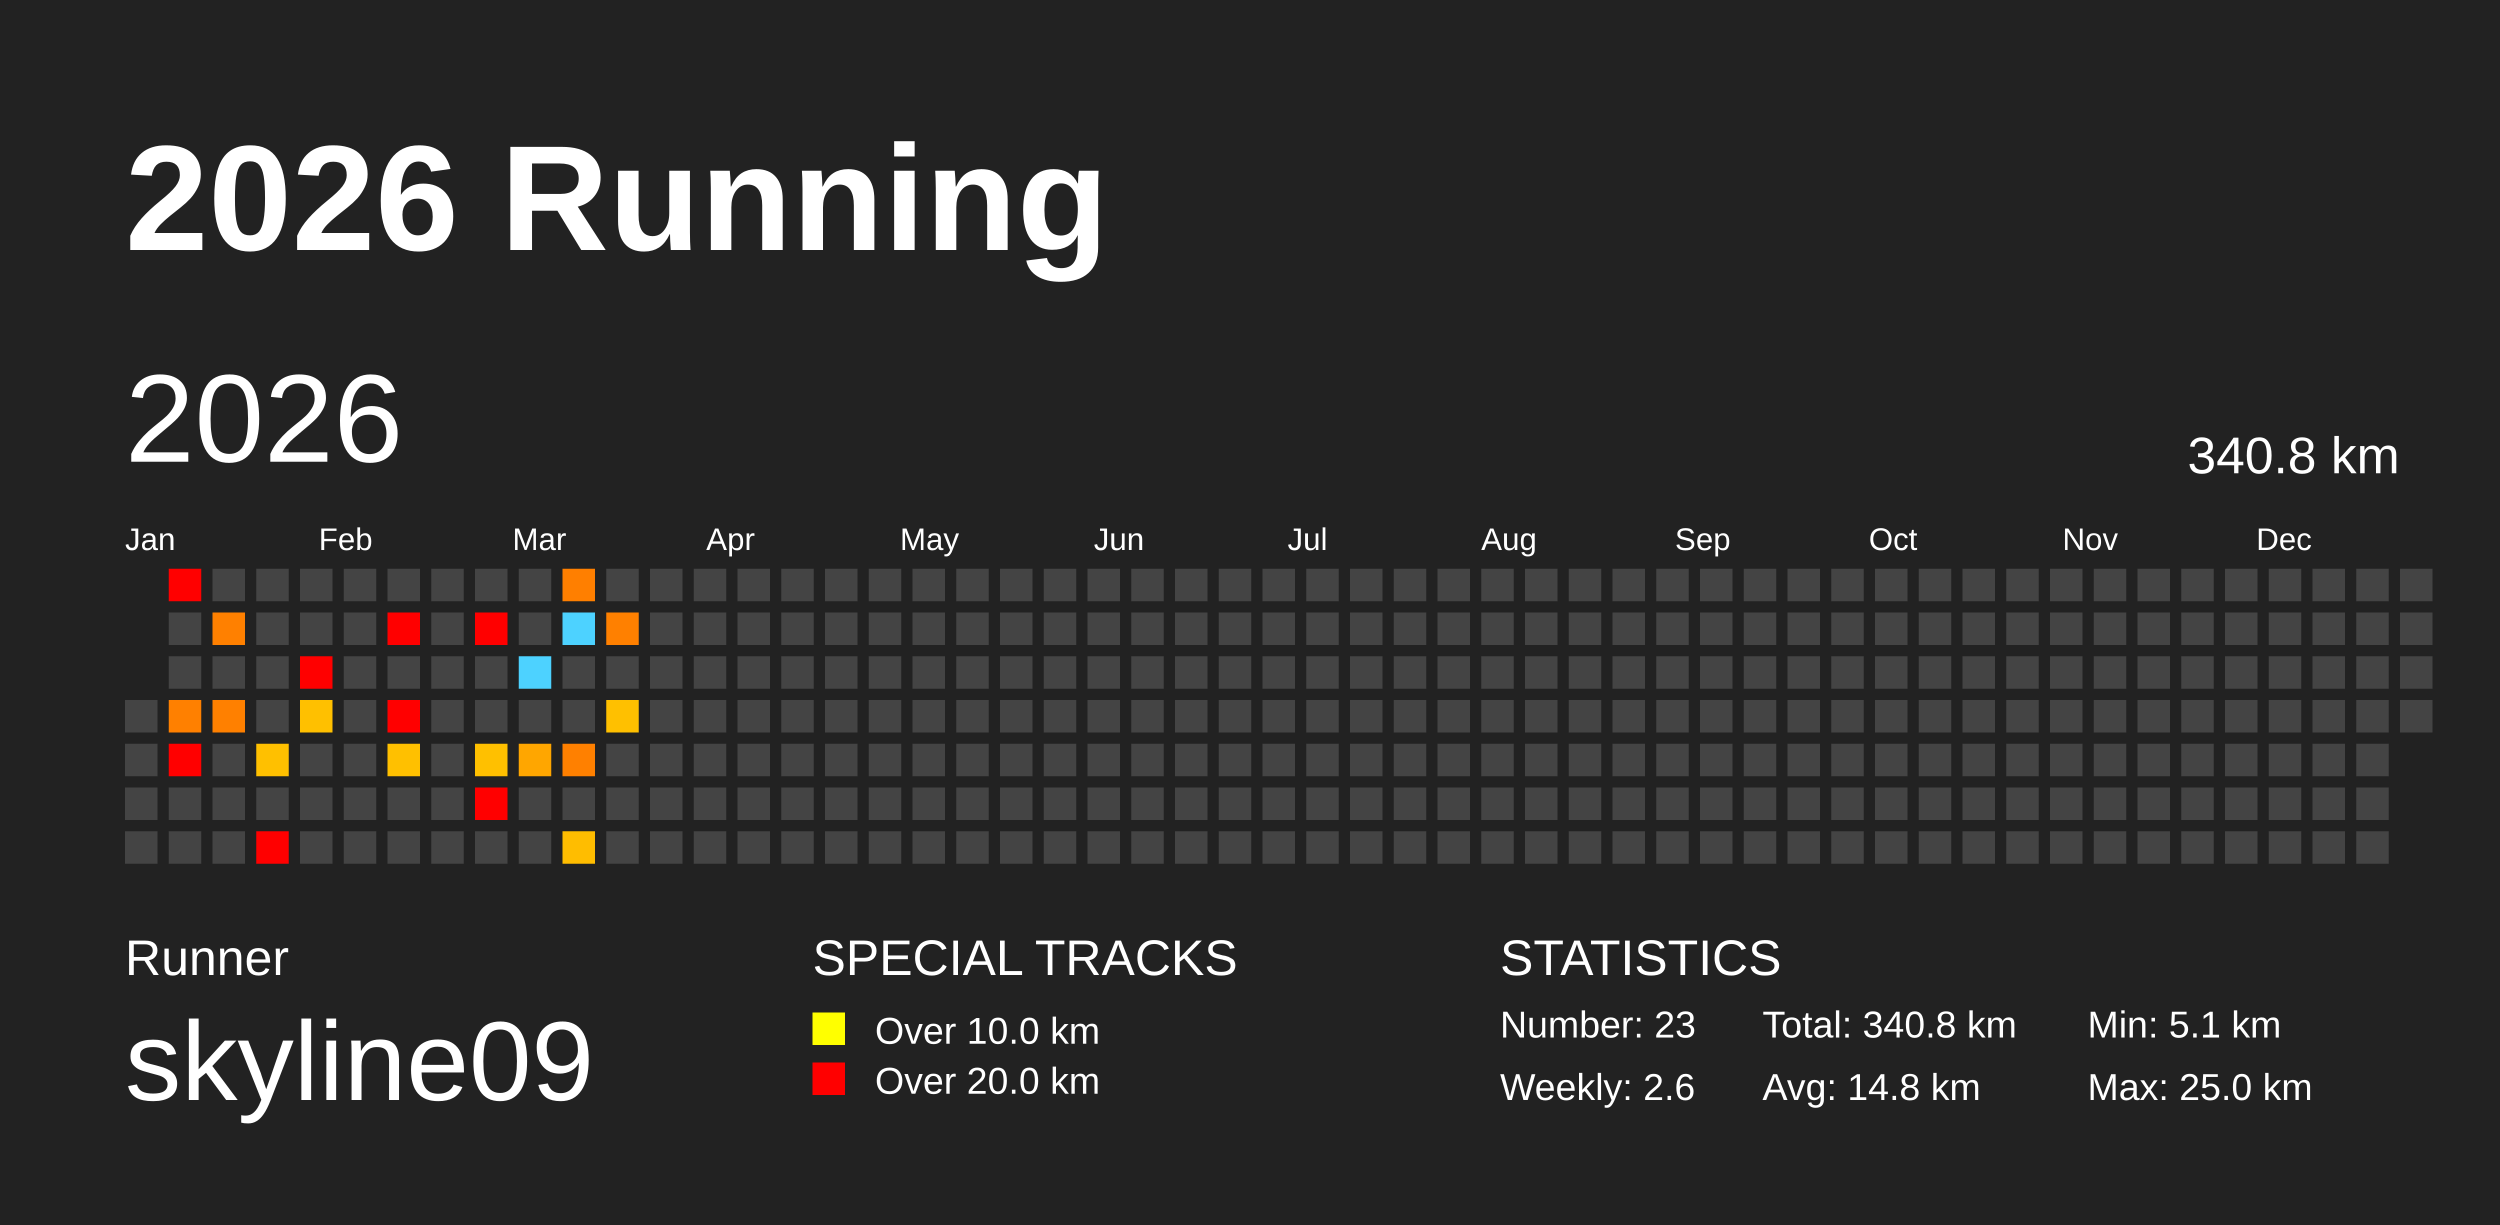
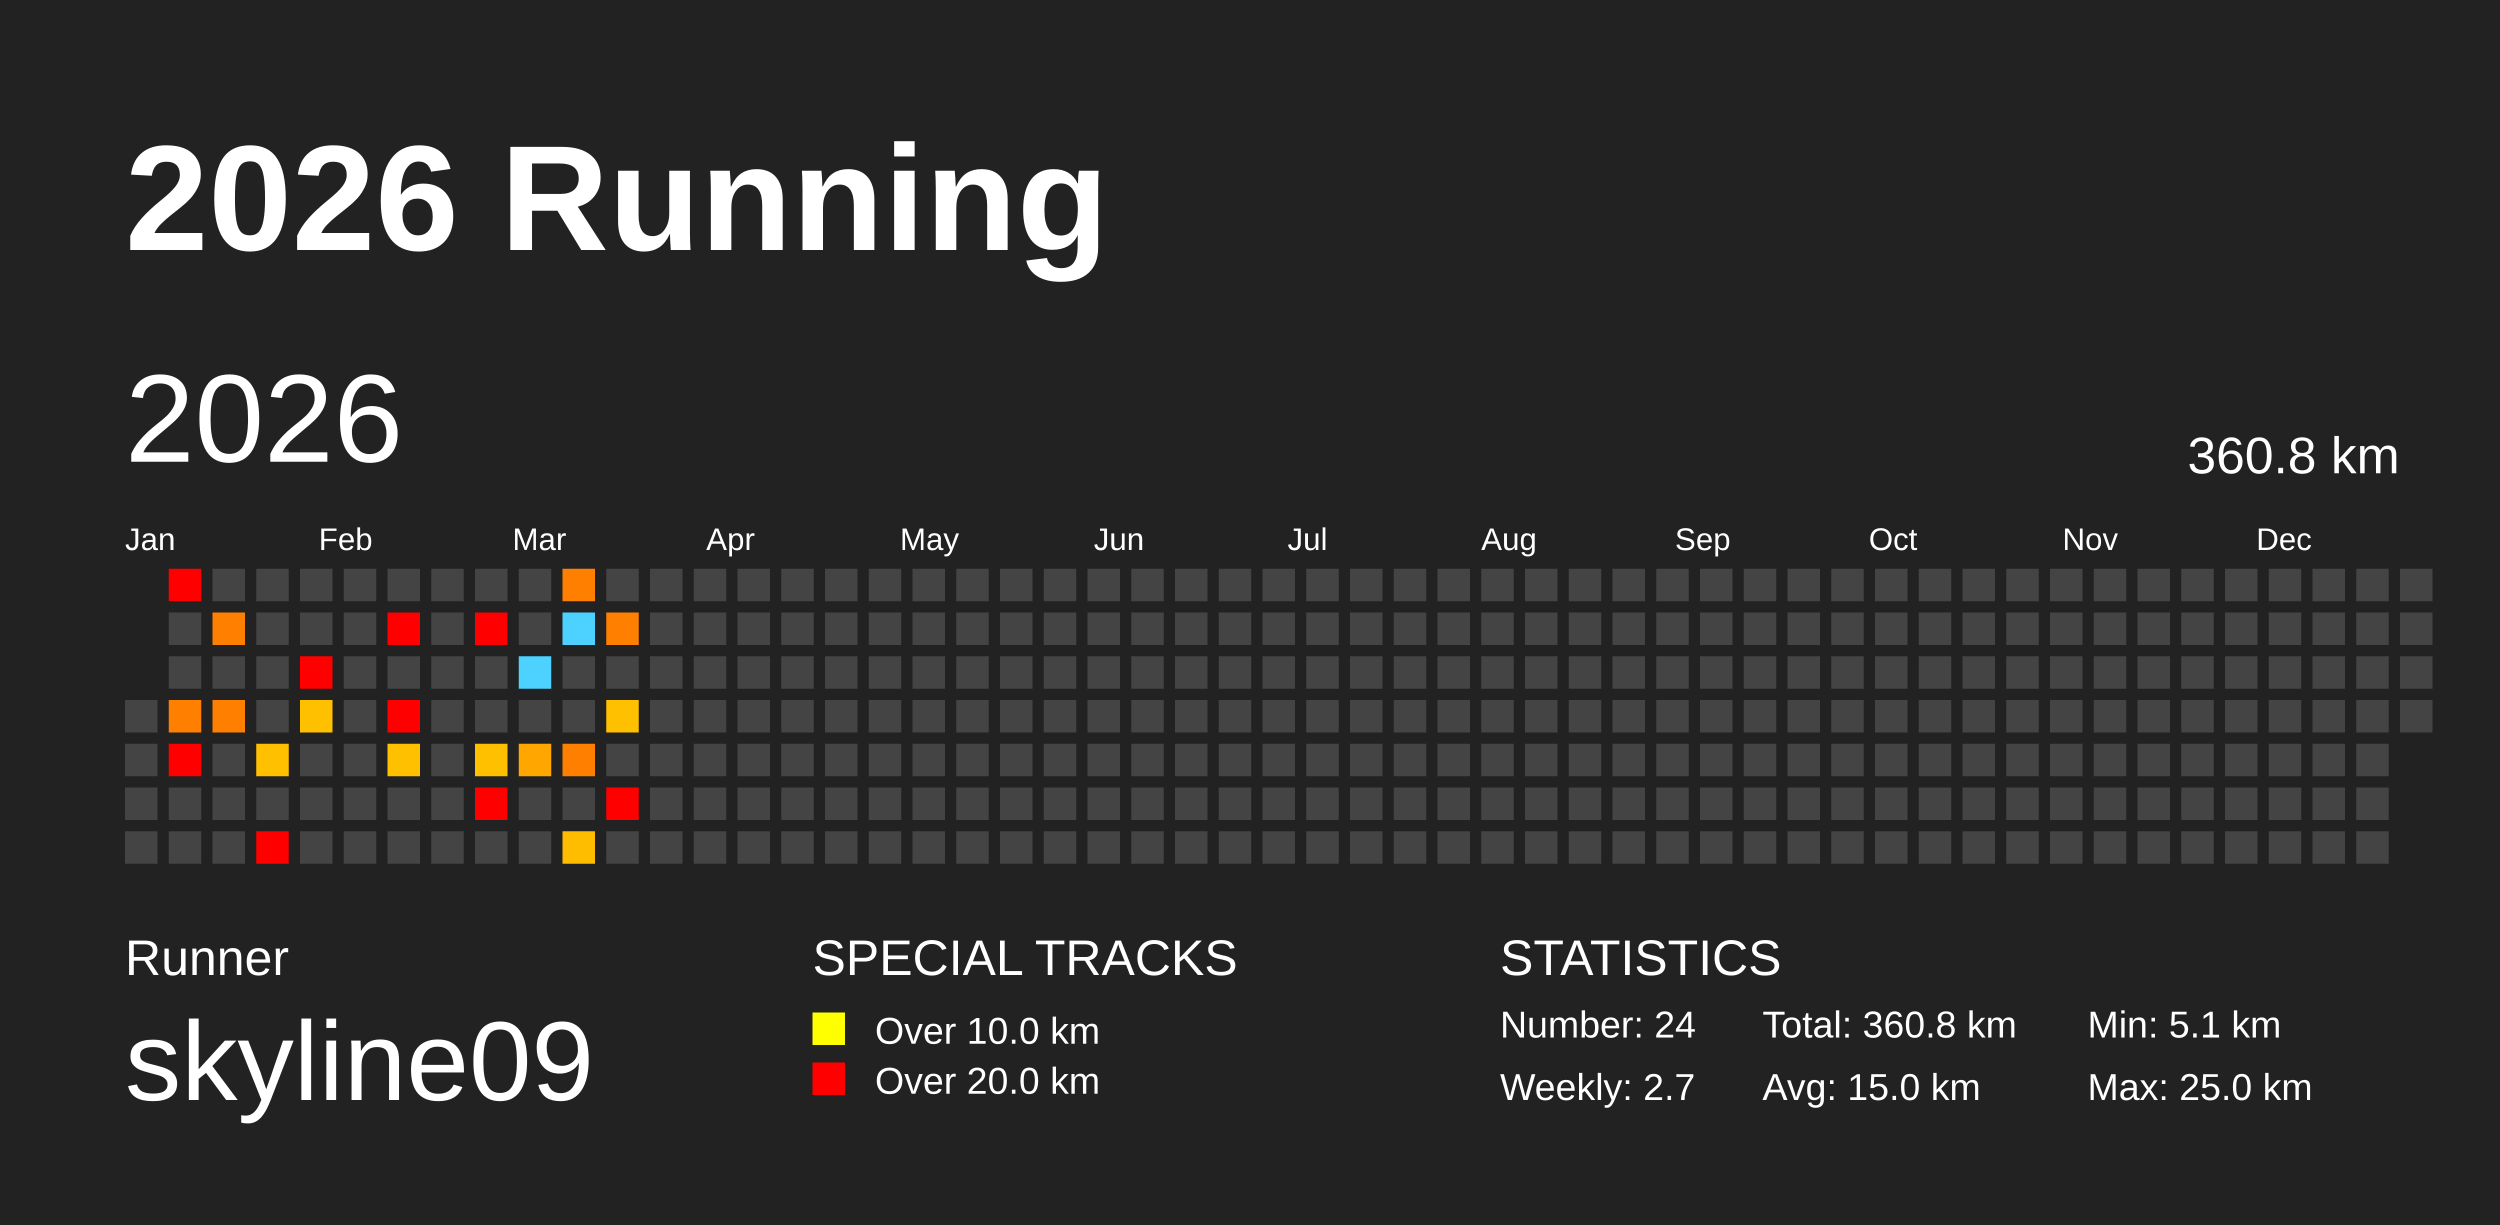
<svg xmlns="http://www.w3.org/2000/svg" baseProfile="full" height="98mm" version="1.1" viewBox="0,0,200,98" width="200mm">
  <defs />
  <rect fill="#222222" height="98" width="200" x="0" y="0" />
  <text fill="#FFFFFF" style="font-size:12px; font-family:Arial; font-weight:bold;" x="10" y="20">2026 Running</text>
  <text fill="#FFFFFF" style="font-size:4px; font-family:Arial" x="10" y="78">Runner</text>
  <text fill="#FFFFFF" style="font-size:9px; font-family:Arial" x="10" y="88">skyline09</text>
  <text fill="#FFFFFF" style="font-size:4px; font-family:Arial" x="65" y="78">SPECIAL TRACKS</text>
  <rect fill="yellow" height="2.6" width="2.6" x="65" y="81" />
  <text fill="#FFFFFF" style="font-size:3px; font-family:Arial" x="70" y="83.5">Over 10.0 km</text>
  <rect fill="red" height="2.6" width="2.6" x="65" y="85" />
  <text fill="#FFFFFF" style="font-size:3px; font-family:Arial" x="70" y="87.5">Over 20.0 km</text>
  <text fill="#FFFFFF" style="font-size:4px; font-family:Arial" x="120" y="78">STATISTICS</text>
-   <text fill="#FFFFFF" style="font-size:3px; font-family:Arial" x="120" y="83">Number: 23</text>
-   <text fill="#FFFFFF" style="font-size:3px; font-family:Arial" x="120" y="88">Weekly: 2.6</text>
-   <text fill="#FFFFFF" style="font-size:3px; font-family:Arial" x="141" y="83">Total: 340.8 km</text>
-   <text fill="#FFFFFF" style="font-size:3px; font-family:Arial" x="141" y="88">Avg: 14.8 km</text>
+   <text fill="#FFFFFF" style="font-size:3px; font-family:Arial" x="120" y="83">Number: 24</text>
+   <text fill="#FFFFFF" style="font-size:3px; font-family:Arial" x="120" y="88">Weekly: 2.7</text>
+   <text fill="#FFFFFF" style="font-size:3px; font-family:Arial" x="141" y="83">Total: 360.8 km</text>
+   <text fill="#FFFFFF" style="font-size:3px; font-family:Arial" x="141" y="88">Avg: 15.0 km</text>
  <text fill="#FFFFFF" style="font-size:3px; font-family:Arial" x="167" y="83">Min: 5.1 km</text>
  <text fill="#FFFFFF" style="font-size:3px; font-family:Arial" x="167" y="88">Max: 25.0 km</text>
  <text dominant-baseline="hanging" fill="#FFFFFF" style="font-size:10.0px; font-family:Arial;" x="10" y="30">2026</text>
-   <text dominant-baseline="hanging" fill="#FFFFFF" style="font-size:4.125px; font-family:Arial;" x="175" y="35">340.8 km</text>
+   <text dominant-baseline="hanging" fill="#FFFFFF" style="font-size:4.125px; font-family:Arial;" x="175" y="35">360.8 km</text>
  <text fill="#FFFFFF" style="font-size:2.5px; font-family:Arial" x="10.0" y="44">Jan</text>
  <text fill="#FFFFFF" style="font-size:2.5px; font-family:Arial" x="25.5" y="44">Feb</text>
  <text fill="#FFFFFF" style="font-size:2.5px; font-family:Arial" x="41.0" y="44">Mar</text>
  <text fill="#FFFFFF" style="font-size:2.5px; font-family:Arial" x="56.5" y="44">Apr</text>
  <text fill="#FFFFFF" style="font-size:2.5px; font-family:Arial" x="72.0" y="44">May</text>
  <text fill="#FFFFFF" style="font-size:2.5px; font-family:Arial" x="87.5" y="44">Jun</text>
  <text fill="#FFFFFF" style="font-size:2.5px; font-family:Arial" x="103.0" y="44">Jul</text>
  <text fill="#FFFFFF" style="font-size:2.5px; font-family:Arial" x="118.5" y="44">Aug</text>
  <text fill="#FFFFFF" style="font-size:2.5px; font-family:Arial" x="134.0" y="44">Sep</text>
  <text fill="#FFFFFF" style="font-size:2.5px; font-family:Arial" x="149.5" y="44">Oct</text>
  <text fill="#FFFFFF" style="font-size:2.5px; font-family:Arial" x="165.0" y="44">Nov</text>
  <text fill="#FFFFFF" style="font-size:2.5px; font-family:Arial" x="180.5" y="44">Dec</text>
  <rect fill="#444444" height="2.6" width="2.6" x="10.0" y="56.0" />
  <rect fill="#444444" height="2.6" width="2.6" x="10.0" y="59.5" />
  <rect fill="#444444" height="2.6" width="2.6" x="10.0" y="63.0" />
  <rect fill="#444444" height="2.6" width="2.6" x="10.0" y="66.5" />
  <rect fill="red" height="2.6" width="2.6" x="13.5" y="45.5" />
  <rect fill="#444444" height="2.6" width="2.6" x="13.5" y="49.0" />
  <rect fill="#444444" height="2.6" width="2.6" x="13.5" y="52.5" />
  <rect fill="#ff8000" height="2.6" width="2.6" x="13.5" y="56.0" />
  <rect fill="red" height="2.6" width="2.6" x="13.5" y="59.5" />
  <rect fill="#444444" height="2.6" width="2.6" x="13.5" y="63.0" />
  <rect fill="#444444" height="2.6" width="2.6" x="13.5" y="66.5" />
  <rect fill="#444444" height="2.6" width="2.6" x="17.0" y="45.5" />
  <rect fill="#ff8000" height="2.6" width="2.6" x="17.0" y="49.0" />
  <rect fill="#444444" height="2.6" width="2.6" x="17.0" y="52.5" />
  <rect fill="#ff8000" height="2.6" width="2.6" x="17.0" y="56.0" />
  <rect fill="#444444" height="2.6" width="2.6" x="17.0" y="59.5" />
  <rect fill="#444444" height="2.6" width="2.6" x="17.0" y="63.0" />
  <rect fill="#444444" height="2.6" width="2.6" x="17.0" y="66.5" />
  <rect fill="#444444" height="2.6" width="2.6" x="20.5" y="45.5" />
  <rect fill="#444444" height="2.6" width="2.6" x="20.5" y="49.0" />
  <rect fill="#444444" height="2.6" width="2.6" x="20.5" y="52.5" />
  <rect fill="#444444" height="2.6" width="2.6" x="20.5" y="56.0" />
  <rect fill="#ffc000" height="2.6" width="2.6" x="20.5" y="59.5" />
  <rect fill="#444444" height="2.6" width="2.6" x="20.5" y="63.0" />
  <rect fill="red" height="2.6" width="2.6" x="20.5" y="66.5" />
  <rect fill="#444444" height="2.6" width="2.6" x="24.0" y="45.5" />
  <rect fill="#444444" height="2.6" width="2.6" x="24.0" y="49.0" />
  <rect fill="red" height="2.6" width="2.6" x="24.0" y="52.5" />
  <rect fill="#ffc000" height="2.6" width="2.6" x="24.0" y="56.0" />
  <rect fill="#444444" height="2.6" width="2.6" x="24.0" y="59.5" />
  <rect fill="#444444" height="2.6" width="2.6" x="24.0" y="63.0" />
  <rect fill="#444444" height="2.6" width="2.6" x="24.0" y="66.5" />
  <rect fill="#444444" height="2.6" width="2.6" x="27.5" y="45.5" />
  <rect fill="#444444" height="2.6" width="2.6" x="27.5" y="49.0" />
  <rect fill="#444444" height="2.6" width="2.6" x="27.5" y="52.5" />
  <rect fill="#444444" height="2.6" width="2.6" x="27.5" y="56.0" />
  <rect fill="#444444" height="2.6" width="2.6" x="27.5" y="59.5" />
  <rect fill="#444444" height="2.6" width="2.6" x="27.5" y="63.0" />
  <rect fill="#444444" height="2.6" width="2.6" x="27.5" y="66.5" />
  <rect fill="#444444" height="2.6" width="2.6" x="31.0" y="45.5" />
  <rect fill="red" height="2.6" width="2.6" x="31.0" y="49.0" />
  <rect fill="#444444" height="2.6" width="2.6" x="31.0" y="52.5" />
  <rect fill="red" height="2.6" width="2.6" x="31.0" y="56.0" />
  <rect fill="#ffc000" height="2.6" width="2.6" x="31.0" y="59.5" />
  <rect fill="#444444" height="2.6" width="2.6" x="31.0" y="63.0" />
  <rect fill="#444444" height="2.6" width="2.6" x="31.0" y="66.5" />
  <rect fill="#444444" height="2.6" width="2.6" x="34.5" y="45.5" />
  <rect fill="#444444" height="2.6" width="2.6" x="34.5" y="49.0" />
  <rect fill="#444444" height="2.6" width="2.6" x="34.5" y="52.5" />
  <rect fill="#444444" height="2.6" width="2.6" x="34.5" y="56.0" />
  <rect fill="#444444" height="2.6" width="2.6" x="34.5" y="59.5" />
  <rect fill="#444444" height="2.6" width="2.6" x="34.5" y="63.0" />
  <rect fill="#444444" height="2.6" width="2.6" x="34.5" y="66.5" />
  <rect fill="#444444" height="2.6" width="2.6" x="38.0" y="45.5" />
  <rect fill="red" height="2.6" width="2.6" x="38.0" y="49.0" />
  <rect fill="#444444" height="2.6" width="2.6" x="38.0" y="52.5" />
  <rect fill="#444444" height="2.6" width="2.6" x="38.0" y="56.0" />
  <rect fill="#ffc000" height="2.6" width="2.6" x="38.0" y="59.5" />
  <rect fill="red" height="2.6" width="2.6" x="38.0" y="63.0" />
  <rect fill="#444444" height="2.6" width="2.6" x="38.0" y="66.5" />
  <rect fill="#444444" height="2.6" width="2.6" x="41.5" y="45.5" />
  <rect fill="#444444" height="2.6" width="2.6" x="41.5" y="49.0" />
  <rect fill="#4dd2ff" height="2.6" width="2.6" x="41.5" y="52.5" />
  <rect fill="#444444" height="2.6" width="2.6" x="41.5" y="56.0" />
  <rect fill="#ffa600" height="2.6" width="2.6" x="41.5" y="59.5" />
  <rect fill="#444444" height="2.6" width="2.6" x="41.5" y="63.0" />
  <rect fill="#444444" height="2.6" width="2.6" x="41.5" y="66.5" />
  <rect fill="#ff7f00" height="2.6" width="2.6" x="45.0" y="45.5" />
  <rect fill="#4dd2ff" height="2.6" width="2.6" x="45.0" y="49.0" />
  <rect fill="#444444" height="2.6" width="2.6" x="45.0" y="52.5" />
  <rect fill="#444444" height="2.6" width="2.6" x="45.0" y="56.0" />
  <rect fill="#ff8000" height="2.6" width="2.6" x="45.0" y="59.5" />
  <rect fill="#444444" height="2.6" width="2.6" x="45.0" y="63.0" />
  <rect fill="#ffbd00" height="2.6" width="2.6" x="45.0" y="66.5" />
  <rect fill="#444444" height="2.6" width="2.6" x="48.5" y="45.5" />
  <rect fill="#ff8000" height="2.6" width="2.6" x="48.5" y="49.0" />
  <rect fill="#444444" height="2.6" width="2.6" x="48.5" y="52.5" />
  <rect fill="#ffc000" height="2.6" width="2.6" x="48.5" y="56.0" />
  <rect fill="#444444" height="2.6" width="2.6" x="48.5" y="59.5" />
-   <rect fill="#444444" height="2.6" width="2.6" x="48.5" y="63.0" />
+   <rect fill="red" height="2.6" width="2.6" x="48.5" y="63.0" />
  <rect fill="#444444" height="2.6" width="2.6" x="48.5" y="66.5" />
  <rect fill="#444444" height="2.6" width="2.6" x="52.0" y="45.5" />
  <rect fill="#444444" height="2.6" width="2.6" x="52.0" y="49.0" />
  <rect fill="#444444" height="2.6" width="2.6" x="52.0" y="52.5" />
  <rect fill="#444444" height="2.6" width="2.6" x="52.0" y="56.0" />
  <rect fill="#444444" height="2.6" width="2.6" x="52.0" y="59.5" />
  <rect fill="#444444" height="2.6" width="2.6" x="52.0" y="63.0" />
  <rect fill="#444444" height="2.6" width="2.6" x="52.0" y="66.5" />
  <rect fill="#444444" height="2.6" width="2.6" x="55.5" y="45.5" />
  <rect fill="#444444" height="2.6" width="2.6" x="55.5" y="49.0" />
  <rect fill="#444444" height="2.6" width="2.6" x="55.5" y="52.5" />
  <rect fill="#444444" height="2.6" width="2.6" x="55.5" y="56.0" />
  <rect fill="#444444" height="2.6" width="2.6" x="55.5" y="59.5" />
  <rect fill="#444444" height="2.6" width="2.6" x="55.5" y="63.0" />
  <rect fill="#444444" height="2.6" width="2.6" x="55.5" y="66.5" />
  <rect fill="#444444" height="2.6" width="2.6" x="59.0" y="45.5" />
  <rect fill="#444444" height="2.6" width="2.6" x="59.0" y="49.0" />
  <rect fill="#444444" height="2.6" width="2.6" x="59.0" y="52.5" />
  <rect fill="#444444" height="2.6" width="2.6" x="59.0" y="56.0" />
  <rect fill="#444444" height="2.6" width="2.6" x="59.0" y="59.5" />
  <rect fill="#444444" height="2.6" width="2.6" x="59.0" y="63.0" />
  <rect fill="#444444" height="2.6" width="2.6" x="59.0" y="66.5" />
  <rect fill="#444444" height="2.6" width="2.6" x="62.5" y="45.5" />
  <rect fill="#444444" height="2.6" width="2.6" x="62.5" y="49.0" />
  <rect fill="#444444" height="2.6" width="2.6" x="62.5" y="52.5" />
  <rect fill="#444444" height="2.6" width="2.6" x="62.5" y="56.0" />
  <rect fill="#444444" height="2.6" width="2.6" x="62.5" y="59.5" />
  <rect fill="#444444" height="2.6" width="2.6" x="62.5" y="63.0" />
  <rect fill="#444444" height="2.6" width="2.6" x="62.5" y="66.5" />
  <rect fill="#444444" height="2.6" width="2.6" x="66.0" y="45.5" />
  <rect fill="#444444" height="2.6" width="2.6" x="66.0" y="49.0" />
  <rect fill="#444444" height="2.6" width="2.6" x="66.0" y="52.5" />
  <rect fill="#444444" height="2.6" width="2.6" x="66.0" y="56.0" />
  <rect fill="#444444" height="2.6" width="2.6" x="66.0" y="59.5" />
  <rect fill="#444444" height="2.6" width="2.6" x="66.0" y="63.0" />
  <rect fill="#444444" height="2.6" width="2.6" x="66.0" y="66.5" />
  <rect fill="#444444" height="2.6" width="2.6" x="69.5" y="45.5" />
  <rect fill="#444444" height="2.6" width="2.6" x="69.5" y="49.0" />
  <rect fill="#444444" height="2.6" width="2.6" x="69.5" y="52.5" />
  <rect fill="#444444" height="2.6" width="2.6" x="69.5" y="56.0" />
  <rect fill="#444444" height="2.6" width="2.6" x="69.5" y="59.5" />
  <rect fill="#444444" height="2.6" width="2.6" x="69.5" y="63.0" />
  <rect fill="#444444" height="2.6" width="2.6" x="69.5" y="66.5" />
  <rect fill="#444444" height="2.6" width="2.6" x="73.0" y="45.5" />
  <rect fill="#444444" height="2.6" width="2.6" x="73.0" y="49.0" />
  <rect fill="#444444" height="2.6" width="2.6" x="73.0" y="52.5" />
  <rect fill="#444444" height="2.6" width="2.6" x="73.0" y="56.0" />
  <rect fill="#444444" height="2.6" width="2.6" x="73.0" y="59.5" />
  <rect fill="#444444" height="2.6" width="2.6" x="73.0" y="63.0" />
  <rect fill="#444444" height="2.6" width="2.6" x="73.0" y="66.5" />
  <rect fill="#444444" height="2.6" width="2.6" x="76.5" y="45.5" />
  <rect fill="#444444" height="2.6" width="2.6" x="76.5" y="49.0" />
  <rect fill="#444444" height="2.6" width="2.6" x="76.5" y="52.5" />
  <rect fill="#444444" height="2.6" width="2.6" x="76.5" y="56.0" />
  <rect fill="#444444" height="2.6" width="2.6" x="76.5" y="59.5" />
  <rect fill="#444444" height="2.6" width="2.6" x="76.5" y="63.0" />
  <rect fill="#444444" height="2.6" width="2.6" x="76.5" y="66.5" />
  <rect fill="#444444" height="2.6" width="2.6" x="80.0" y="45.5" />
  <rect fill="#444444" height="2.6" width="2.6" x="80.0" y="49.0" />
  <rect fill="#444444" height="2.6" width="2.6" x="80.0" y="52.5" />
  <rect fill="#444444" height="2.6" width="2.6" x="80.0" y="56.0" />
  <rect fill="#444444" height="2.6" width="2.6" x="80.0" y="59.5" />
  <rect fill="#444444" height="2.6" width="2.6" x="80.0" y="63.0" />
  <rect fill="#444444" height="2.6" width="2.6" x="80.0" y="66.5" />
  <rect fill="#444444" height="2.6" width="2.6" x="83.5" y="45.5" />
  <rect fill="#444444" height="2.6" width="2.6" x="83.5" y="49.0" />
  <rect fill="#444444" height="2.6" width="2.6" x="83.5" y="52.5" />
  <rect fill="#444444" height="2.6" width="2.6" x="83.5" y="56.0" />
  <rect fill="#444444" height="2.6" width="2.6" x="83.5" y="59.5" />
  <rect fill="#444444" height="2.6" width="2.6" x="83.5" y="63.0" />
  <rect fill="#444444" height="2.6" width="2.6" x="83.5" y="66.5" />
  <rect fill="#444444" height="2.6" width="2.6" x="87.0" y="45.5" />
  <rect fill="#444444" height="2.6" width="2.6" x="87.0" y="49.0" />
  <rect fill="#444444" height="2.6" width="2.6" x="87.0" y="52.5" />
  <rect fill="#444444" height="2.6" width="2.6" x="87.0" y="56.0" />
  <rect fill="#444444" height="2.6" width="2.6" x="87.0" y="59.5" />
  <rect fill="#444444" height="2.6" width="2.6" x="87.0" y="63.0" />
  <rect fill="#444444" height="2.6" width="2.6" x="87.0" y="66.5" />
  <rect fill="#444444" height="2.6" width="2.6" x="90.5" y="45.5" />
  <rect fill="#444444" height="2.6" width="2.6" x="90.5" y="49.0" />
  <rect fill="#444444" height="2.6" width="2.6" x="90.5" y="52.5" />
  <rect fill="#444444" height="2.6" width="2.6" x="90.5" y="56.0" />
  <rect fill="#444444" height="2.6" width="2.6" x="90.5" y="59.5" />
  <rect fill="#444444" height="2.6" width="2.6" x="90.5" y="63.0" />
  <rect fill="#444444" height="2.6" width="2.6" x="90.5" y="66.5" />
  <rect fill="#444444" height="2.6" width="2.6" x="94.0" y="45.5" />
  <rect fill="#444444" height="2.6" width="2.6" x="94.0" y="49.0" />
  <rect fill="#444444" height="2.6" width="2.6" x="94.0" y="52.5" />
  <rect fill="#444444" height="2.6" width="2.6" x="94.0" y="56.0" />
  <rect fill="#444444" height="2.6" width="2.6" x="94.0" y="59.5" />
  <rect fill="#444444" height="2.6" width="2.6" x="94.0" y="63.0" />
  <rect fill="#444444" height="2.6" width="2.6" x="94.0" y="66.5" />
  <rect fill="#444444" height="2.6" width="2.6" x="97.5" y="45.5" />
  <rect fill="#444444" height="2.6" width="2.6" x="97.5" y="49.0" />
  <rect fill="#444444" height="2.6" width="2.6" x="97.5" y="52.5" />
  <rect fill="#444444" height="2.6" width="2.6" x="97.5" y="56.0" />
  <rect fill="#444444" height="2.6" width="2.6" x="97.5" y="59.5" />
  <rect fill="#444444" height="2.6" width="2.6" x="97.5" y="63.0" />
  <rect fill="#444444" height="2.6" width="2.6" x="97.5" y="66.5" />
  <rect fill="#444444" height="2.6" width="2.6" x="101.0" y="45.5" />
  <rect fill="#444444" height="2.6" width="2.6" x="101.0" y="49.0" />
  <rect fill="#444444" height="2.6" width="2.6" x="101.0" y="52.5" />
  <rect fill="#444444" height="2.6" width="2.6" x="101.0" y="56.0" />
  <rect fill="#444444" height="2.6" width="2.6" x="101.0" y="59.5" />
  <rect fill="#444444" height="2.6" width="2.6" x="101.0" y="63.0" />
  <rect fill="#444444" height="2.6" width="2.6" x="101.0" y="66.5" />
  <rect fill="#444444" height="2.6" width="2.6" x="104.5" y="45.5" />
  <rect fill="#444444" height="2.6" width="2.6" x="104.5" y="49.0" />
  <rect fill="#444444" height="2.6" width="2.6" x="104.5" y="52.5" />
  <rect fill="#444444" height="2.6" width="2.6" x="104.5" y="56.0" />
  <rect fill="#444444" height="2.6" width="2.6" x="104.5" y="59.5" />
  <rect fill="#444444" height="2.6" width="2.6" x="104.5" y="63.0" />
  <rect fill="#444444" height="2.6" width="2.6" x="104.5" y="66.5" />
  <rect fill="#444444" height="2.6" width="2.6" x="108.0" y="45.5" />
  <rect fill="#444444" height="2.6" width="2.6" x="108.0" y="49.0" />
  <rect fill="#444444" height="2.6" width="2.6" x="108.0" y="52.5" />
  <rect fill="#444444" height="2.6" width="2.6" x="108.0" y="56.0" />
  <rect fill="#444444" height="2.6" width="2.6" x="108.0" y="59.5" />
  <rect fill="#444444" height="2.6" width="2.6" x="108.0" y="63.0" />
  <rect fill="#444444" height="2.6" width="2.6" x="108.0" y="66.5" />
  <rect fill="#444444" height="2.6" width="2.6" x="111.5" y="45.5" />
  <rect fill="#444444" height="2.6" width="2.6" x="111.5" y="49.0" />
  <rect fill="#444444" height="2.6" width="2.6" x="111.5" y="52.5" />
  <rect fill="#444444" height="2.6" width="2.6" x="111.5" y="56.0" />
  <rect fill="#444444" height="2.6" width="2.6" x="111.5" y="59.5" />
  <rect fill="#444444" height="2.6" width="2.6" x="111.5" y="63.0" />
  <rect fill="#444444" height="2.6" width="2.6" x="111.5" y="66.5" />
  <rect fill="#444444" height="2.6" width="2.6" x="115.0" y="45.5" />
  <rect fill="#444444" height="2.6" width="2.6" x="115.0" y="49.0" />
  <rect fill="#444444" height="2.6" width="2.6" x="115.0" y="52.5" />
  <rect fill="#444444" height="2.6" width="2.6" x="115.0" y="56.0" />
  <rect fill="#444444" height="2.6" width="2.6" x="115.0" y="59.5" />
  <rect fill="#444444" height="2.6" width="2.6" x="115.0" y="63.0" />
  <rect fill="#444444" height="2.6" width="2.6" x="115.0" y="66.5" />
  <rect fill="#444444" height="2.6" width="2.6" x="118.5" y="45.5" />
  <rect fill="#444444" height="2.6" width="2.6" x="118.5" y="49.0" />
  <rect fill="#444444" height="2.6" width="2.6" x="118.5" y="52.5" />
  <rect fill="#444444" height="2.6" width="2.6" x="118.5" y="56.0" />
  <rect fill="#444444" height="2.6" width="2.6" x="118.5" y="59.5" />
  <rect fill="#444444" height="2.6" width="2.6" x="118.5" y="63.0" />
  <rect fill="#444444" height="2.6" width="2.6" x="118.5" y="66.5" />
  <rect fill="#444444" height="2.6" width="2.6" x="122.0" y="45.5" />
  <rect fill="#444444" height="2.6" width="2.6" x="122.0" y="49.0" />
  <rect fill="#444444" height="2.6" width="2.6" x="122.0" y="52.5" />
  <rect fill="#444444" height="2.6" width="2.6" x="122.0" y="56.0" />
  <rect fill="#444444" height="2.6" width="2.6" x="122.0" y="59.5" />
  <rect fill="#444444" height="2.6" width="2.6" x="122.0" y="63.0" />
  <rect fill="#444444" height="2.6" width="2.6" x="122.0" y="66.5" />
  <rect fill="#444444" height="2.6" width="2.6" x="125.5" y="45.5" />
  <rect fill="#444444" height="2.6" width="2.6" x="125.5" y="49.0" />
  <rect fill="#444444" height="2.6" width="2.6" x="125.5" y="52.5" />
  <rect fill="#444444" height="2.6" width="2.6" x="125.5" y="56.0" />
  <rect fill="#444444" height="2.6" width="2.6" x="125.5" y="59.5" />
  <rect fill="#444444" height="2.6" width="2.6" x="125.5" y="63.0" />
  <rect fill="#444444" height="2.6" width="2.6" x="125.5" y="66.5" />
  <rect fill="#444444" height="2.6" width="2.6" x="129.0" y="45.5" />
  <rect fill="#444444" height="2.6" width="2.6" x="129.0" y="49.0" />
  <rect fill="#444444" height="2.6" width="2.6" x="129.0" y="52.5" />
  <rect fill="#444444" height="2.6" width="2.6" x="129.0" y="56.0" />
  <rect fill="#444444" height="2.6" width="2.6" x="129.0" y="59.5" />
  <rect fill="#444444" height="2.6" width="2.6" x="129.0" y="63.0" />
  <rect fill="#444444" height="2.6" width="2.6" x="129.0" y="66.5" />
  <rect fill="#444444" height="2.6" width="2.6" x="132.5" y="45.5" />
  <rect fill="#444444" height="2.6" width="2.6" x="132.5" y="49.0" />
  <rect fill="#444444" height="2.6" width="2.6" x="132.5" y="52.5" />
  <rect fill="#444444" height="2.6" width="2.6" x="132.5" y="56.0" />
  <rect fill="#444444" height="2.6" width="2.6" x="132.5" y="59.5" />
  <rect fill="#444444" height="2.6" width="2.6" x="132.5" y="63.0" />
  <rect fill="#444444" height="2.6" width="2.6" x="132.5" y="66.5" />
  <rect fill="#444444" height="2.6" width="2.6" x="136.0" y="45.5" />
  <rect fill="#444444" height="2.6" width="2.6" x="136.0" y="49.0" />
  <rect fill="#444444" height="2.6" width="2.6" x="136.0" y="52.5" />
  <rect fill="#444444" height="2.6" width="2.6" x="136.0" y="56.0" />
  <rect fill="#444444" height="2.6" width="2.6" x="136.0" y="59.5" />
  <rect fill="#444444" height="2.6" width="2.6" x="136.0" y="63.0" />
  <rect fill="#444444" height="2.6" width="2.6" x="136.0" y="66.5" />
  <rect fill="#444444" height="2.6" width="2.6" x="139.5" y="45.5" />
  <rect fill="#444444" height="2.6" width="2.6" x="139.5" y="49.0" />
  <rect fill="#444444" height="2.6" width="2.6" x="139.5" y="52.5" />
  <rect fill="#444444" height="2.6" width="2.6" x="139.5" y="56.0" />
  <rect fill="#444444" height="2.6" width="2.6" x="139.5" y="59.5" />
  <rect fill="#444444" height="2.6" width="2.6" x="139.5" y="63.0" />
  <rect fill="#444444" height="2.6" width="2.6" x="139.5" y="66.5" />
  <rect fill="#444444" height="2.6" width="2.6" x="143.0" y="45.5" />
  <rect fill="#444444" height="2.6" width="2.6" x="143.0" y="49.0" />
  <rect fill="#444444" height="2.6" width="2.6" x="143.0" y="52.5" />
  <rect fill="#444444" height="2.6" width="2.6" x="143.0" y="56.0" />
  <rect fill="#444444" height="2.6" width="2.6" x="143.0" y="59.5" />
  <rect fill="#444444" height="2.6" width="2.6" x="143.0" y="63.0" />
  <rect fill="#444444" height="2.6" width="2.6" x="143.0" y="66.5" />
  <rect fill="#444444" height="2.6" width="2.6" x="146.5" y="45.5" />
  <rect fill="#444444" height="2.6" width="2.6" x="146.5" y="49.0" />
  <rect fill="#444444" height="2.6" width="2.6" x="146.5" y="52.5" />
  <rect fill="#444444" height="2.6" width="2.6" x="146.5" y="56.0" />
  <rect fill="#444444" height="2.6" width="2.6" x="146.5" y="59.5" />
  <rect fill="#444444" height="2.6" width="2.6" x="146.5" y="63.0" />
  <rect fill="#444444" height="2.6" width="2.6" x="146.5" y="66.5" />
  <rect fill="#444444" height="2.6" width="2.6" x="150.0" y="45.5" />
  <rect fill="#444444" height="2.6" width="2.6" x="150.0" y="49.0" />
  <rect fill="#444444" height="2.6" width="2.6" x="150.0" y="52.5" />
  <rect fill="#444444" height="2.6" width="2.6" x="150.0" y="56.0" />
  <rect fill="#444444" height="2.6" width="2.6" x="150.0" y="59.5" />
  <rect fill="#444444" height="2.6" width="2.6" x="150.0" y="63.0" />
  <rect fill="#444444" height="2.6" width="2.6" x="150.0" y="66.5" />
  <rect fill="#444444" height="2.6" width="2.6" x="153.5" y="45.5" />
  <rect fill="#444444" height="2.6" width="2.6" x="153.5" y="49.0" />
  <rect fill="#444444" height="2.6" width="2.6" x="153.5" y="52.5" />
  <rect fill="#444444" height="2.6" width="2.6" x="153.5" y="56.0" />
  <rect fill="#444444" height="2.6" width="2.6" x="153.5" y="59.5" />
  <rect fill="#444444" height="2.6" width="2.6" x="153.5" y="63.0" />
  <rect fill="#444444" height="2.6" width="2.6" x="153.5" y="66.5" />
  <rect fill="#444444" height="2.6" width="2.6" x="157.0" y="45.5" />
  <rect fill="#444444" height="2.6" width="2.6" x="157.0" y="49.0" />
  <rect fill="#444444" height="2.6" width="2.6" x="157.0" y="52.5" />
  <rect fill="#444444" height="2.6" width="2.6" x="157.0" y="56.0" />
  <rect fill="#444444" height="2.6" width="2.6" x="157.0" y="59.5" />
  <rect fill="#444444" height="2.6" width="2.6" x="157.0" y="63.0" />
  <rect fill="#444444" height="2.6" width="2.6" x="157.0" y="66.5" />
  <rect fill="#444444" height="2.6" width="2.6" x="160.5" y="45.5" />
  <rect fill="#444444" height="2.6" width="2.6" x="160.5" y="49.0" />
  <rect fill="#444444" height="2.6" width="2.6" x="160.5" y="52.5" />
  <rect fill="#444444" height="2.6" width="2.6" x="160.5" y="56.0" />
  <rect fill="#444444" height="2.6" width="2.6" x="160.5" y="59.5" />
  <rect fill="#444444" height="2.6" width="2.6" x="160.5" y="63.0" />
  <rect fill="#444444" height="2.6" width="2.6" x="160.5" y="66.5" />
  <rect fill="#444444" height="2.6" width="2.6" x="164.0" y="45.5" />
  <rect fill="#444444" height="2.6" width="2.6" x="164.0" y="49.0" />
  <rect fill="#444444" height="2.6" width="2.6" x="164.0" y="52.5" />
  <rect fill="#444444" height="2.6" width="2.6" x="164.0" y="56.0" />
  <rect fill="#444444" height="2.6" width="2.6" x="164.0" y="59.5" />
  <rect fill="#444444" height="2.6" width="2.6" x="164.0" y="63.0" />
  <rect fill="#444444" height="2.6" width="2.6" x="164.0" y="66.5" />
  <rect fill="#444444" height="2.6" width="2.6" x="167.5" y="45.5" />
  <rect fill="#444444" height="2.6" width="2.6" x="167.5" y="49.0" />
  <rect fill="#444444" height="2.6" width="2.6" x="167.5" y="52.5" />
  <rect fill="#444444" height="2.6" width="2.6" x="167.5" y="56.0" />
  <rect fill="#444444" height="2.6" width="2.6" x="167.5" y="59.5" />
  <rect fill="#444444" height="2.6" width="2.6" x="167.5" y="63.0" />
  <rect fill="#444444" height="2.6" width="2.6" x="167.5" y="66.5" />
  <rect fill="#444444" height="2.6" width="2.6" x="171.0" y="45.5" />
  <rect fill="#444444" height="2.6" width="2.6" x="171.0" y="49.0" />
  <rect fill="#444444" height="2.6" width="2.6" x="171.0" y="52.5" />
  <rect fill="#444444" height="2.6" width="2.6" x="171.0" y="56.0" />
  <rect fill="#444444" height="2.6" width="2.6" x="171.0" y="59.5" />
  <rect fill="#444444" height="2.6" width="2.6" x="171.0" y="63.0" />
  <rect fill="#444444" height="2.6" width="2.6" x="171.0" y="66.5" />
  <rect fill="#444444" height="2.6" width="2.6" x="174.5" y="45.5" />
  <rect fill="#444444" height="2.6" width="2.6" x="174.5" y="49.0" />
  <rect fill="#444444" height="2.6" width="2.6" x="174.5" y="52.5" />
  <rect fill="#444444" height="2.6" width="2.6" x="174.5" y="56.0" />
  <rect fill="#444444" height="2.6" width="2.6" x="174.5" y="59.5" />
  <rect fill="#444444" height="2.6" width="2.6" x="174.5" y="63.0" />
  <rect fill="#444444" height="2.6" width="2.6" x="174.5" y="66.5" />
  <rect fill="#444444" height="2.6" width="2.6" x="178.0" y="45.5" />
  <rect fill="#444444" height="2.6" width="2.6" x="178.0" y="49.0" />
  <rect fill="#444444" height="2.6" width="2.6" x="178.0" y="52.5" />
  <rect fill="#444444" height="2.6" width="2.6" x="178.0" y="56.0" />
  <rect fill="#444444" height="2.6" width="2.6" x="178.0" y="59.5" />
  <rect fill="#444444" height="2.6" width="2.6" x="178.0" y="63.0" />
  <rect fill="#444444" height="2.6" width="2.6" x="178.0" y="66.5" />
  <rect fill="#444444" height="2.6" width="2.6" x="181.5" y="45.5" />
  <rect fill="#444444" height="2.6" width="2.6" x="181.5" y="49.0" />
  <rect fill="#444444" height="2.6" width="2.6" x="181.5" y="52.5" />
  <rect fill="#444444" height="2.6" width="2.6" x="181.5" y="56.0" />
  <rect fill="#444444" height="2.6" width="2.6" x="181.5" y="59.5" />
  <rect fill="#444444" height="2.6" width="2.6" x="181.5" y="63.0" />
  <rect fill="#444444" height="2.6" width="2.6" x="181.5" y="66.5" />
  <rect fill="#444444" height="2.6" width="2.6" x="185.0" y="45.5" />
  <rect fill="#444444" height="2.6" width="2.6" x="185.0" y="49.0" />
  <rect fill="#444444" height="2.6" width="2.6" x="185.0" y="52.5" />
  <rect fill="#444444" height="2.6" width="2.6" x="185.0" y="56.0" />
  <rect fill="#444444" height="2.6" width="2.6" x="185.0" y="59.5" />
  <rect fill="#444444" height="2.6" width="2.6" x="185.0" y="63.0" />
  <rect fill="#444444" height="2.6" width="2.6" x="185.0" y="66.5" />
  <rect fill="#444444" height="2.6" width="2.6" x="188.5" y="45.5" />
  <rect fill="#444444" height="2.6" width="2.6" x="188.5" y="49.0" />
  <rect fill="#444444" height="2.6" width="2.6" x="188.5" y="52.5" />
  <rect fill="#444444" height="2.6" width="2.6" x="188.5" y="56.0" />
  <rect fill="#444444" height="2.6" width="2.6" x="188.5" y="59.5" />
  <rect fill="#444444" height="2.6" width="2.6" x="188.5" y="63.0" />
  <rect fill="#444444" height="2.6" width="2.6" x="188.5" y="66.5" />
  <rect fill="#444444" height="2.6" width="2.6" x="192.0" y="45.5" />
  <rect fill="#444444" height="2.6" width="2.6" x="192.0" y="49.0" />
  <rect fill="#444444" height="2.6" width="2.6" x="192.0" y="52.5" />
  <rect fill="#444444" height="2.6" width="2.6" x="192.0" y="56.0" />
</svg>
